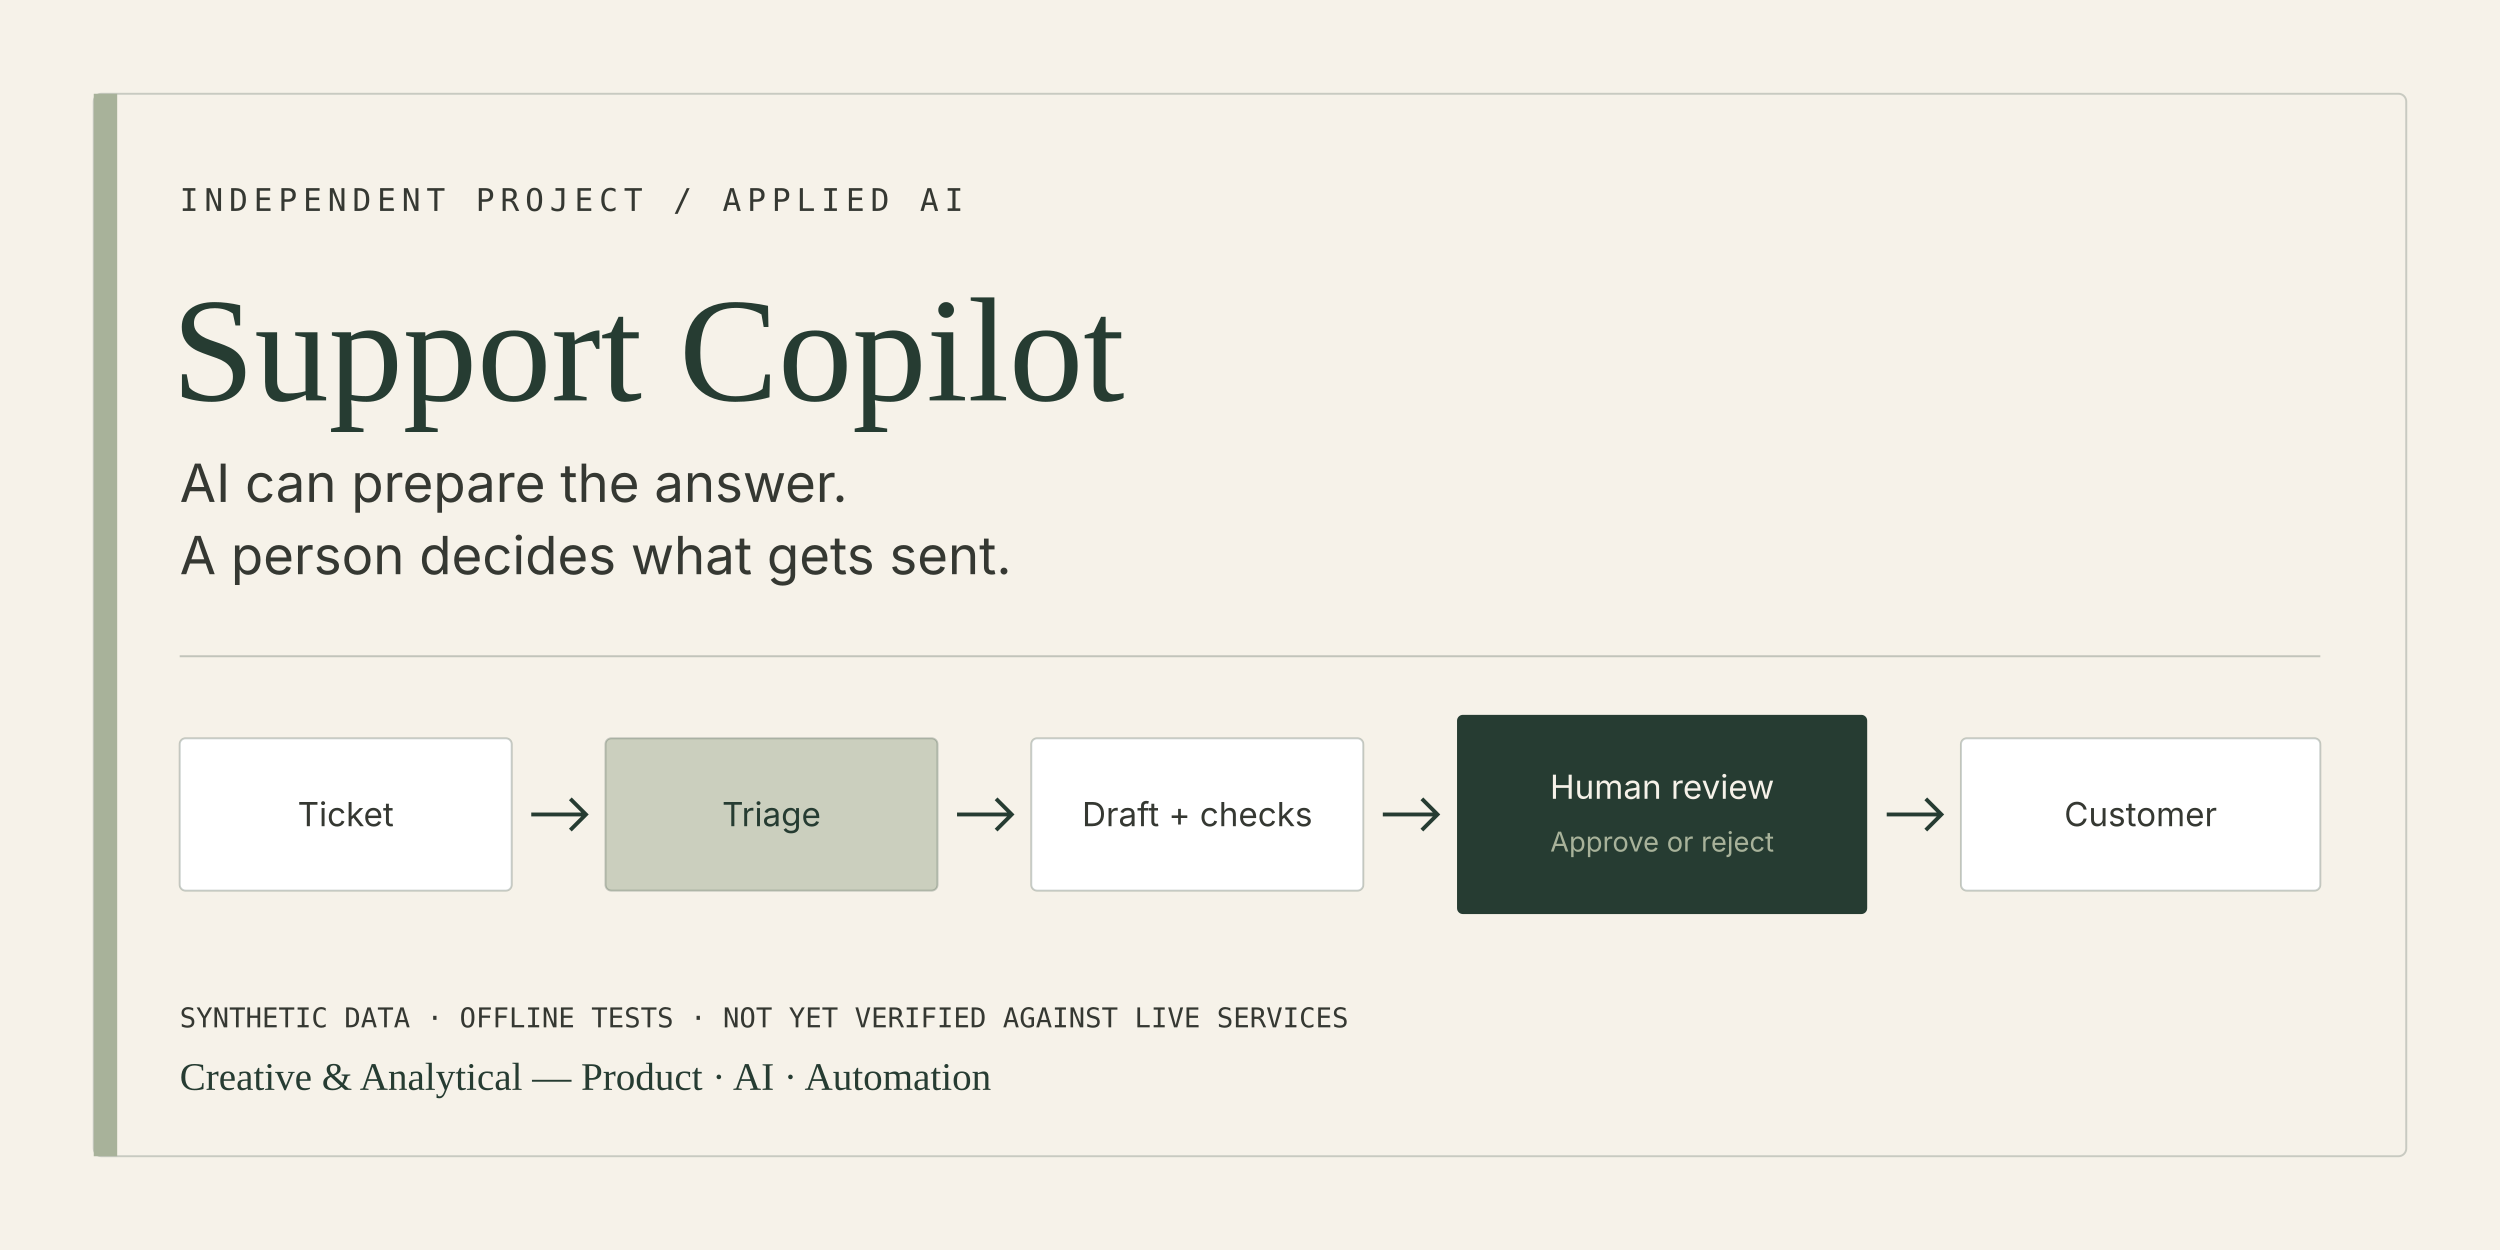
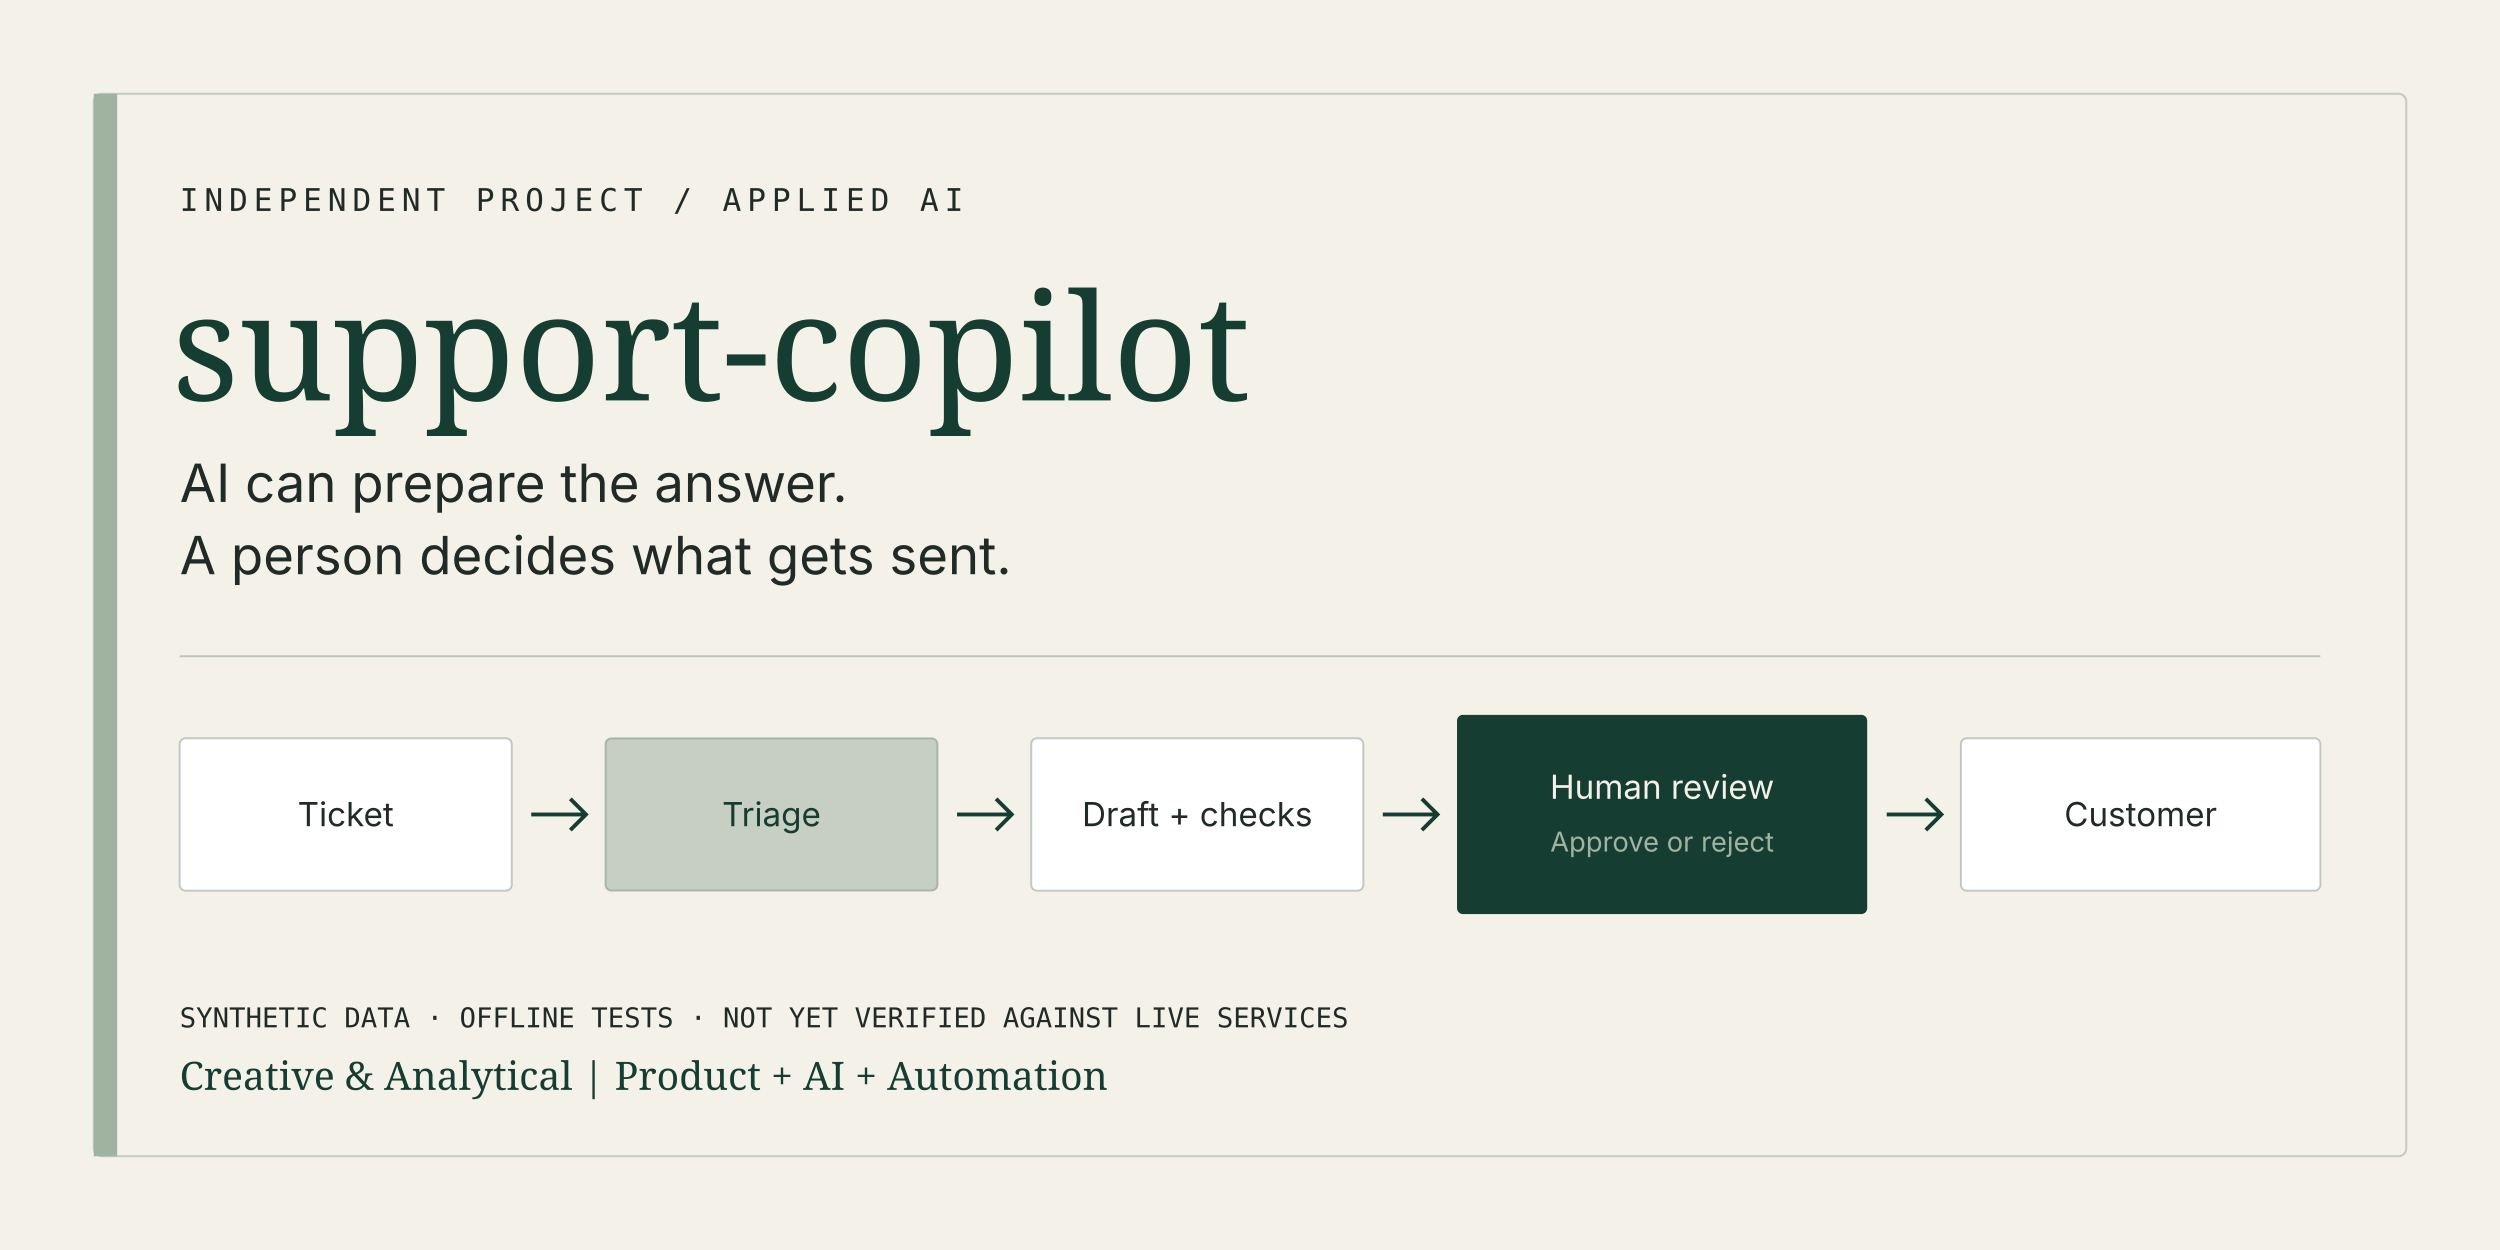
<svg xmlns="http://www.w3.org/2000/svg" width="1280" height="640" viewBox="0 0 1280 640" role="img" aria-labelledby="title desc">
-   <rect width="1280" height="640" fill="#F6F2E9" />
-   <rect x="48" y="48" width="1184" height="544" rx="4" fill="none" stroke="#263C32" stroke-opacity=".22" />
-   <rect x="48" y="48" width="12" height="544" fill="#A8B29A" />
-   <text x="92" y="108" fill="#353832" font-family="'JetBrains Mono', ui-monospace, monospace" font-size="16" letter-spacing="3">INDEPENDENT PROJECT / APPLIED AI</text>
-   <text x="88" y="205" fill="#263C32" font-family="Georgia, 'Times New Roman', serif" font-size="76">Support Copilot</text>
-   <text x="92" y="257" fill="#353832" font-family="Inter, 'DM Sans', Arial, sans-serif" font-size="27">AI can prepare the answer.</text>
-   <text x="92" y="294" fill="#353832" font-family="Inter, 'DM Sans', Arial, sans-serif" font-size="27">A person decides what gets sent.</text>
-   <line x1="92" y1="336" x2="1188" y2="336" stroke="#263C32" stroke-opacity=".25" />
+   <rect width="1280" height="640" fill="#F4F1E8" />
+   <rect x="48" y="48" width="1184" height="544" rx="4" fill="none" stroke="#153D32" stroke-opacity=".22" />
+   <rect x="48" y="48" width="12" height="544" fill="#A0B3A0" />
+   <text x="92" y="108" fill="#202A27" font-family="'JetBrains Mono', ui-monospace, monospace" font-size="16" letter-spacing="3">INDEPENDENT PROJECT / APPLIED AI</text>
+   <text x="88" y="205" fill="#153D32" font-family="'DM Serif Display', Georgia, serif" font-size="76">support-copilot</text>
+   <text x="92" y="257" fill="#202A27" font-family="Inter, 'DM Sans', Arial, sans-serif" font-size="27">AI can prepare the answer.</text>
+   <text x="92" y="294" fill="#202A27" font-family="Inter, 'DM Sans', Arial, sans-serif" font-size="27">A person decides what gets sent.</text>
+   <line x1="92" y1="336" x2="1188" y2="336" stroke="#153D32" stroke-opacity=".25" />
  <g font-family="Inter, 'DM Sans', Arial, sans-serif" font-size="17" text-anchor="middle">
-     <rect x="92" y="378" width="170" height="78" rx="3" fill="#FFFFFF" stroke="#263C32" stroke-opacity=".25" />
-     <text x="177" y="423" fill="#353832">Ticket</text>
-     <path d="M272 417 H300 M292 409 L300 417 L292 425" fill="none" stroke="#263C32" stroke-width="2" />
-     <rect x="310" y="378" width="170" height="78" rx="3" fill="#A8B29A" fill-opacity=".55" stroke="#263C32" stroke-opacity=".25" />
-     <text x="395" y="423" fill="#263C32">Triage</text>
-     <path d="M490 417 H518 M510 409 L518 417 L510 425" fill="none" stroke="#263C32" stroke-width="2" />
-     <rect x="528" y="378" width="170" height="78" rx="3" fill="#FFFFFF" stroke="#263C32" stroke-opacity=".25" />
-     <text x="613" y="423" fill="#353832">Draft + checks</text>
-     <path d="M708 417 H736 M728 409 L736 417 L728 425" fill="none" stroke="#263C32" stroke-width="2" />
-     <rect x="746" y="366" width="210" height="102" rx="3" fill="#263C32" />
-     <text x="851" y="409" fill="#F6F2E9">Human review</text>
-     <text x="851" y="436" fill="#A8B29A" font-size="14">Approve or reject</text>
-     <path d="M966 417 H994 M986 409 L994 417 L986 425" fill="none" stroke="#263C32" stroke-width="2" />
-     <rect x="1004" y="378" width="184" height="78" rx="3" fill="#FFFFFF" stroke="#263C32" stroke-opacity=".25" />
-     <text x="1096" y="423" fill="#353832">Customer</text>
+     <rect x="92" y="378" width="170" height="78" rx="3" fill="#FFFFFF" stroke="#153D32" stroke-opacity=".25" />
+     <text x="177" y="423" fill="#202A27">Ticket</text>
+     <path d="M272 417 H300 M292 409 L300 417 L292 425" fill="none" stroke="#153D32" stroke-width="2" />
+     <rect x="310" y="378" width="170" height="78" rx="3" fill="#A0B3A0" fill-opacity=".55" stroke="#153D32" stroke-opacity=".25" />
+     <text x="395" y="423" fill="#153D32">Triage</text>
+     <path d="M490 417 H518 M510 409 L518 417 L510 425" fill="none" stroke="#153D32" stroke-width="2" />
+     <rect x="528" y="378" width="170" height="78" rx="3" fill="#FFFFFF" stroke="#153D32" stroke-opacity=".25" />
+     <text x="613" y="423" fill="#202A27">Draft + checks</text>
+     <path d="M708 417 H736 M728 409 L736 417 L728 425" fill="none" stroke="#153D32" stroke-width="2" />
+     <rect x="746" y="366" width="210" height="102" rx="3" fill="#153D32" />
+     <text x="851" y="409" fill="#F4F1E8">Human review</text>
+     <text x="851" y="436" fill="#A0B3A0" font-size="14">Approve or reject</text>
+     <path d="M966 417 H994 M986 409 L994 417 L986 425" fill="none" stroke="#153D32" stroke-width="2" />
+     <rect x="1004" y="378" width="184" height="78" rx="3" fill="#FFFFFF" stroke="#153D32" stroke-opacity=".25" />
+     <text x="1096" y="423" fill="#202A27">Customer</text>
  </g>
-   <text x="92" y="526" fill="#353832" font-family="'JetBrains Mono', ui-monospace, monospace" font-size="14">SYNTHETIC DATA · OFFLINE TESTS · NOT YET VERIFIED AGAINST LIVE SERVICES</text>
-   <text x="92" y="558" fill="#263C32" font-family="Georgia, 'Times New Roman', serif" font-size="20">Creative &amp; Analytical — Product · AI · Automation</text>
+   <text x="92" y="526" fill="#202A27" font-family="'JetBrains Mono', ui-monospace, monospace" font-size="14">SYNTHETIC DATA · OFFLINE TESTS · NOT YET VERIFIED AGAINST LIVE SERVICES</text>
+   <text x="92" y="558" fill="#153D32" font-family="'DM Serif Display', Georgia, serif" font-size="20">Creative &amp; Analytical | Product + AI + Automation</text>
</svg>
